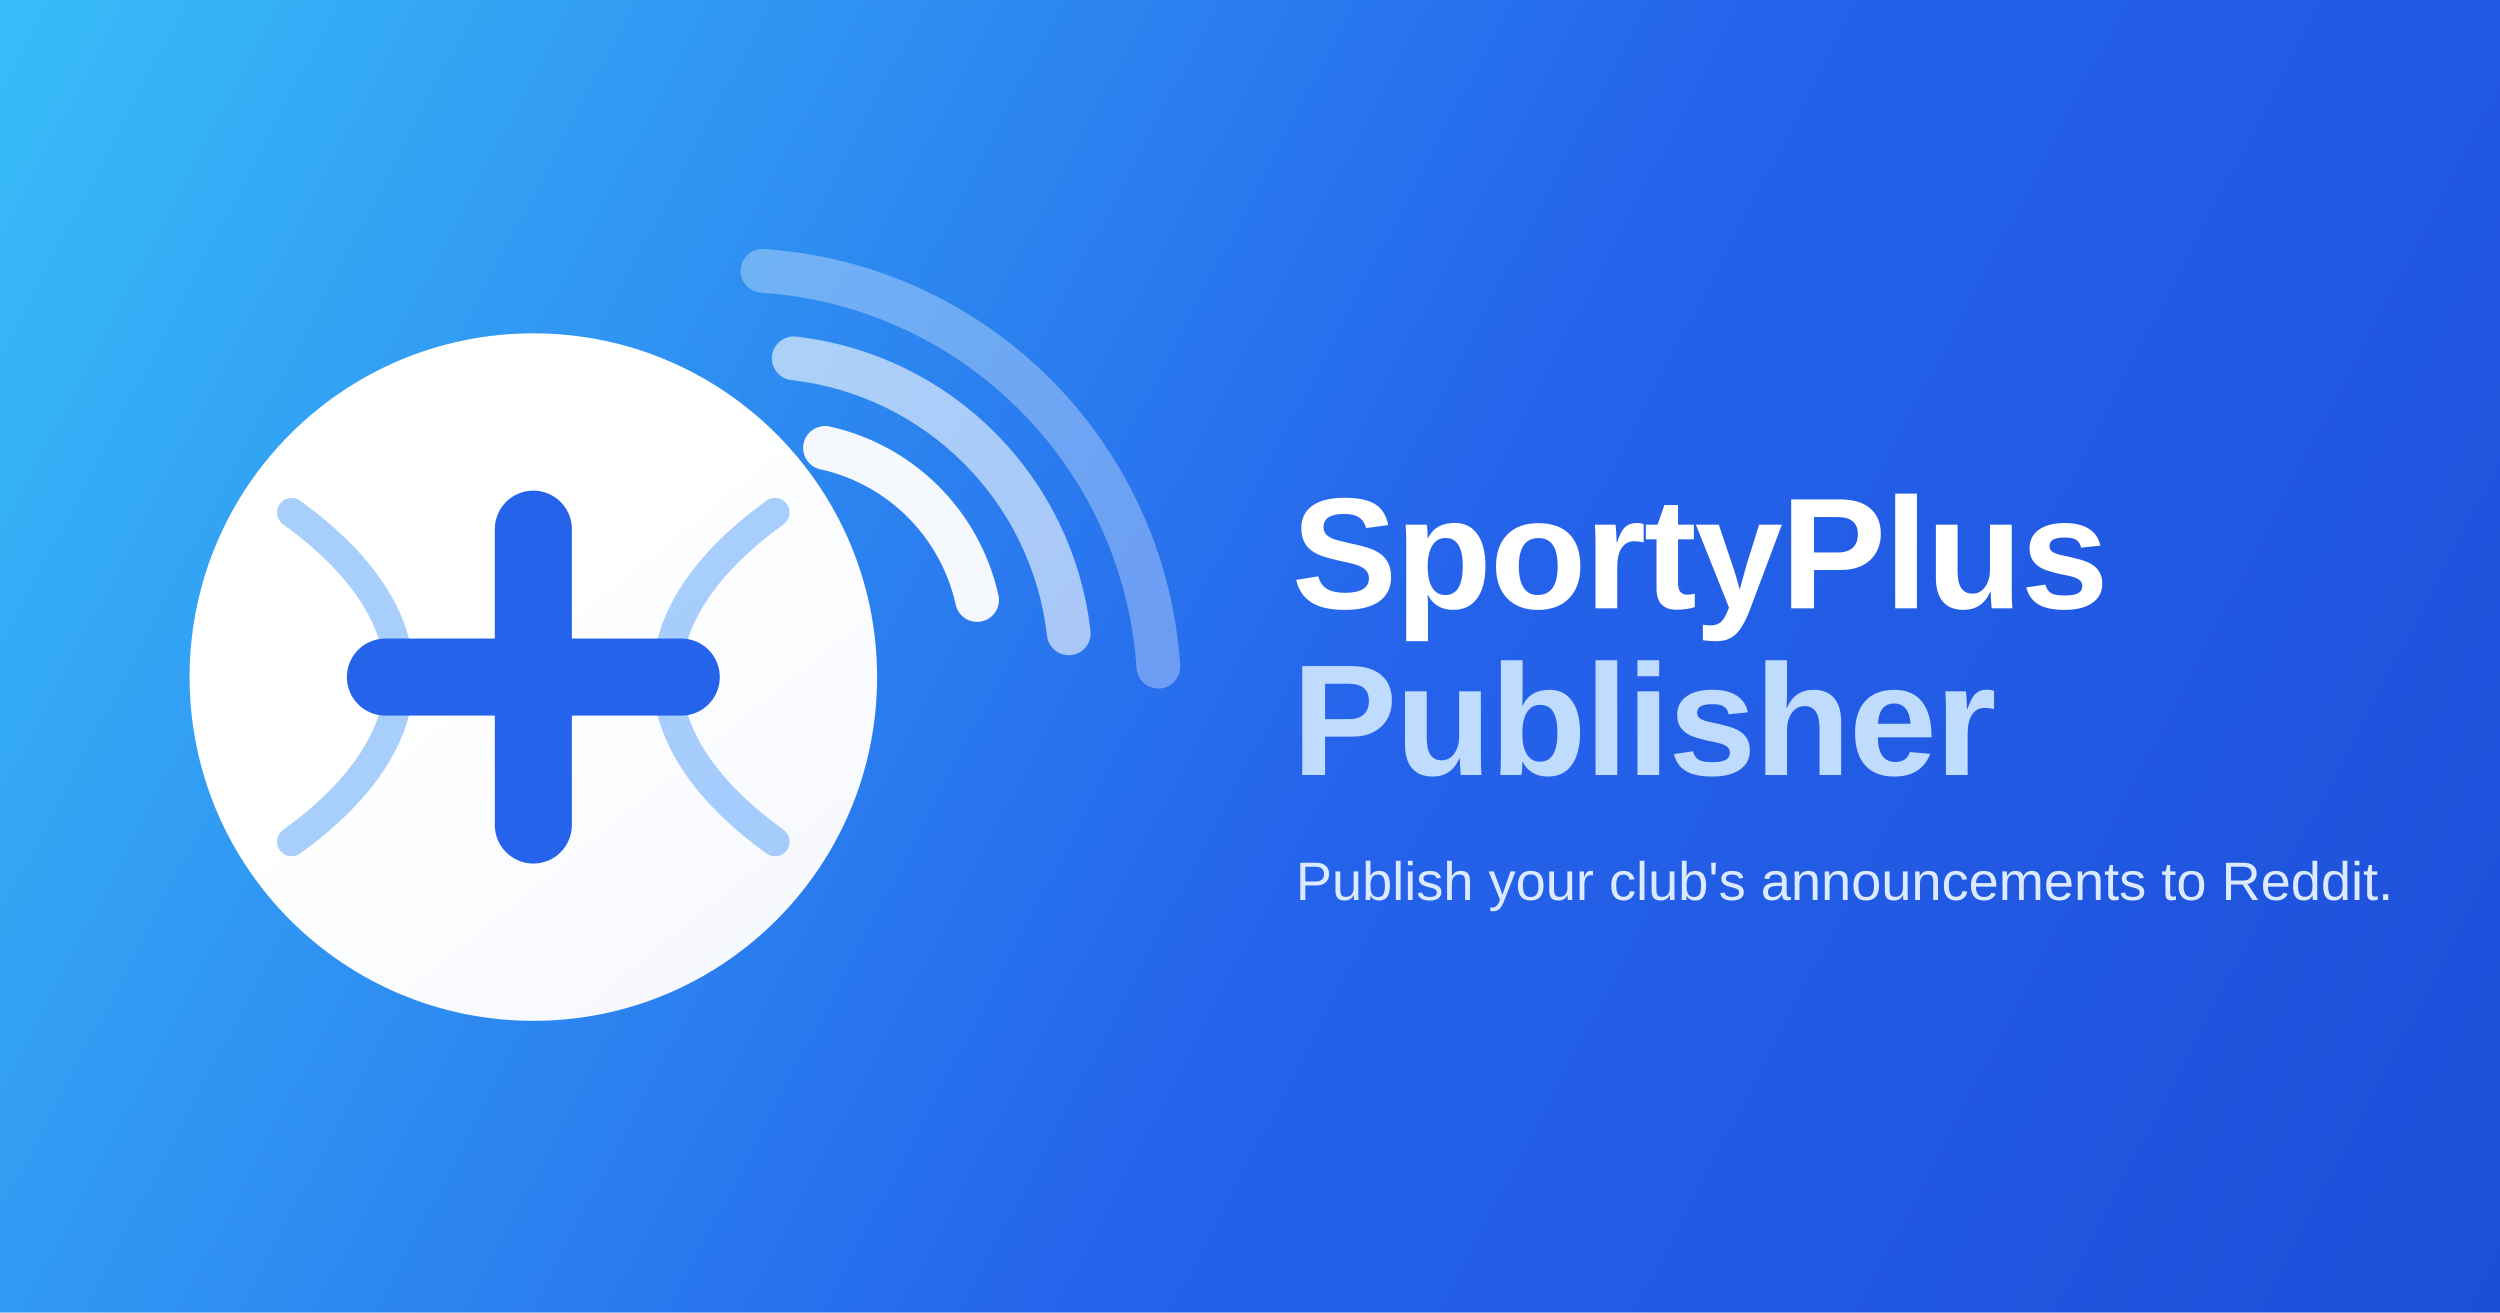
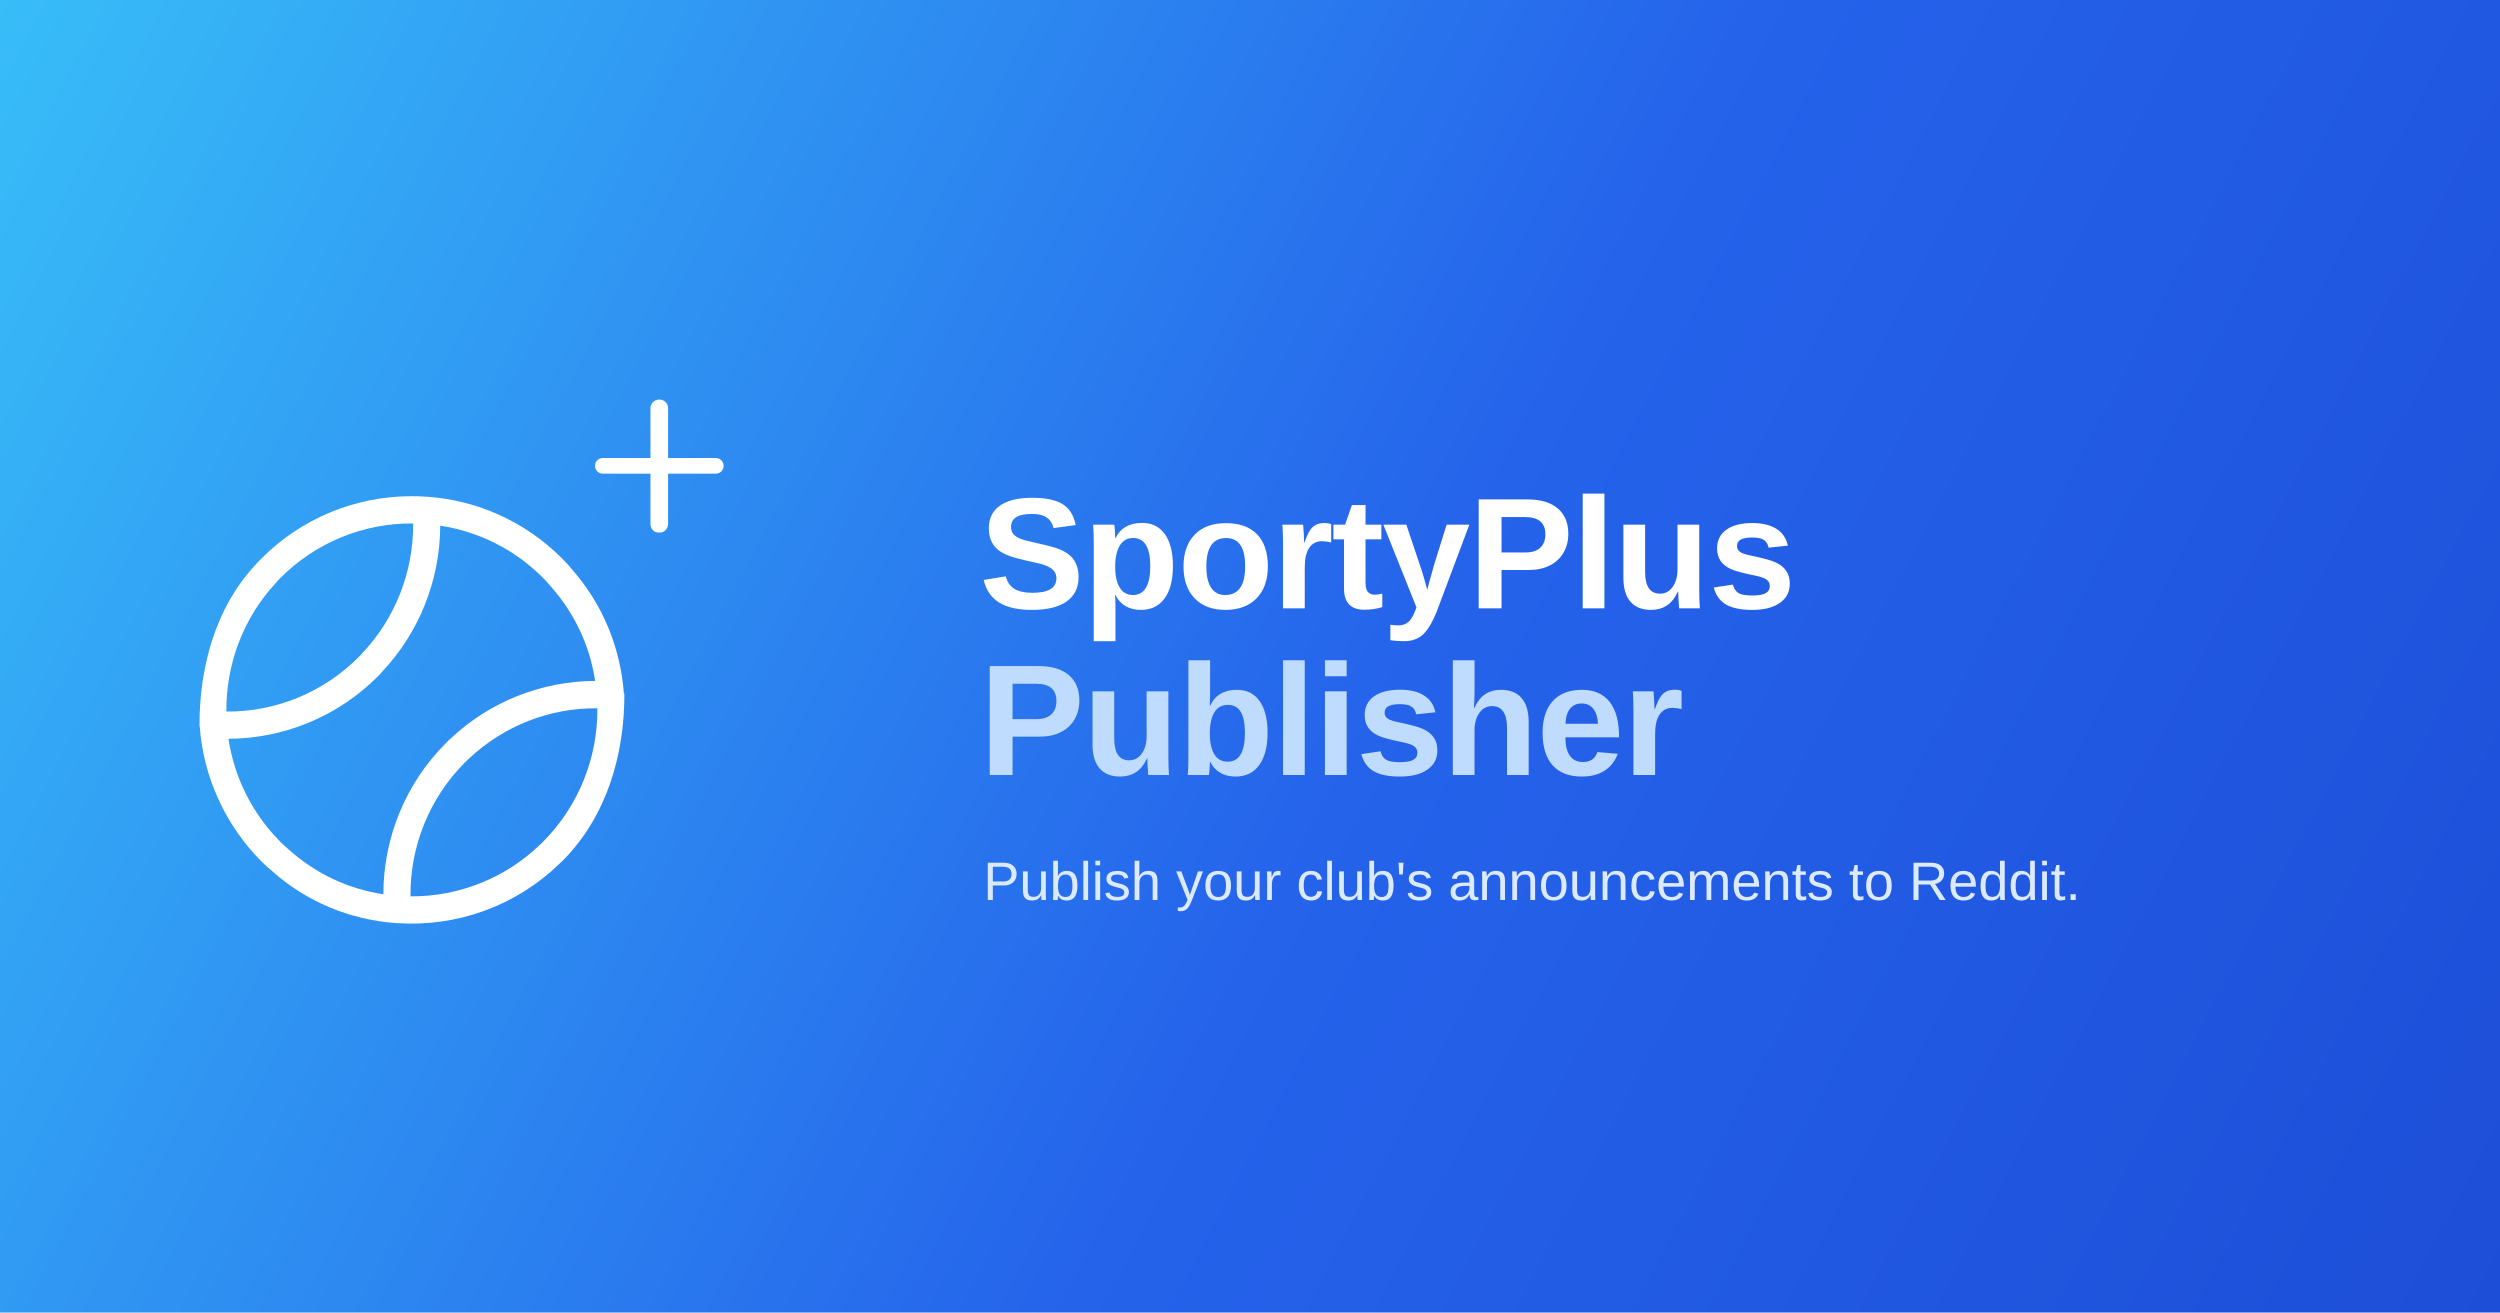
<svg xmlns="http://www.w3.org/2000/svg" width="1200" height="630" viewBox="0 0 1200 630" fill="none">
  <defs>
    <linearGradient id="bg" x1="0" y1="0" x2="1200" y2="630" gradientUnits="userSpaceOnUse">
      <stop offset="0" stop-color="#38BDF8" />
      <stop offset="0.55" stop-color="#2563EB" />
      <stop offset="1" stop-color="#1D4ED8" />
    </linearGradient>
-     <linearGradient id="ball" x1="120" y1="150" x2="420" y2="520" gradientUnits="userSpaceOnUse">
-       <stop offset="0" stop-color="#FFFFFF" />
-       <stop offset="1" stop-color="#E9EFFA" />
-     </linearGradient>
  </defs>
  <rect width="1200" height="630" fill="url(#bg)" />
-   <g transform="translate(96 175)">
-     <g stroke="#FFFFFF" stroke-linecap="round" fill="none">
-       <path d="M300 40 A 96 96 0 0 1 373 113" stroke-width="21" opacity="0.95" />
-       <path d="M285 -3 A 150 150 0 0 1 417 129" stroke-width="21" opacity="0.6" />
-       <path d="M270 -45 A 204 204 0 0 1 460 145" stroke-width="21" opacity="0.32" />
-     </g>
-     <circle cx="160" cy="150" r="165" fill="url(#ball)" />
-     <path d="M44 71 C 113 121 113 179 44 229" stroke="#60A5FA" stroke-width="14" stroke-linecap="round" fill="none" opacity="0.55" />
-     <path d="M276 71 C 207 121 207 179 276 229" stroke="#60A5FA" stroke-width="14" stroke-linecap="round" fill="none" opacity="0.55" />
-     <g stroke="#2563EB" stroke-width="37" stroke-linecap="round">
-       <path d="M160 79 V 221" />
-       <path d="M89 150 H 231" />
-     </g>
+   <g transform="translate(96 173) scale(1.05)" fill="#FFFFFF">
+     <path d="M160.32,103.27c-0.957-1.245-2.14-2.488-3.586-3.934c-12.758-12.822-29.205-21.094-46.918-23.783       c-0.058,24.739-9.538,48.707-26.533,66.726c-0.592,0.771-1.245,1.425-1.836,2.018c-18.24,18.362-42.881,28.551-68.438,28.672       c2.671,17.772,10.965,34.282,23.725,47.099c1.305,1.266,2.567,2.508,4.157,3.813c12.229,10.862,26.962,17.77,42.94,20.151       c0-25.691,10.069-50.499,28.37-68.862c0.773-0.776,1.55-1.612,2.324-2.261c17.955-16.937,41.679-26.289,66.113-26.41       C178.215,130.516,171.347,115.68,160.32,103.27z M36.671,99.516c-0.717,0.714-1.489,1.488-2.384,2.631       c-14.553,15.795-22.418,36.849-22.235,58.37c22.641,0.183,44.471-8.766,60.631-25.049c0.347-0.366,0.775-0.774,1.121-1.182       l0.368-0.429C89.314,117.88,97.61,96.541,97.425,74.529C74.761,74.306,52.874,83.252,36.671,99.516z M156.264,220.618l0.592-0.611       c16.162-16.261,24.984-38.213,24.803-60.979c-21.706-0.245-42.799,7.989-58.778,23.072c-0.652,0.588-1.303,1.242-1.914,1.83       C104.802,200.215,96,222.208,96.222,244.992c22.174,0.185,43.656-8.419,59.575-23.966L156.264,220.618z M164.252,230.157       c-19.789,19.198-46.915,29.022-74.471,27.063h-0.223h-0.184c-21.176-1.607-40.782-9.842-56.454-23.801       c-1.794-1.491-3.344-2.98-4.893-4.465c-16.467-16.569-26.413-38.399-28.144-61.53l-0.063-0.186l-0.061-0.222v-0.061       c0-26.84,7.277-53.6,25.171-73.042c0.938-1.142,2.016-2.201,3.035-3.22c18.24-18.426,42.985-28.617,68.623-28.617       c2.445,0,4.829,0.064,7.275,0.247h0.063c23.253,1.609,45.061,11.678,61.526,28.125c1.713,1.733,3.222,3.341,4.342,4.769       c14.063,15.935,22.359,35.604,23.969,56.938l0.122,0.128c0,0.059,0.122,0.184,0.122,0.243c0,28.31-8.296,56.15-28.269,76.242       C165.271,229.258,164.722,229.729,164.252,230.157z" />
+     <path d="M212.78,77.63c0.774-0.815,1.202-1.773,1.202-3.037V51.768h21.809c0.957,0,1.792-0.306,2.505-1.019       c0.672-0.653,1.081-1.489,1.081-2.449c0-1.059-0.409-1.954-1.081-2.669c-0.713-0.673-1.548-1.019-2.505-1.019h-21.809V21.707       c0-0.999-0.428-1.896-1.142-2.671c-0.712-0.712-1.671-1.142-2.913-1.142c-1.141,0-2.039,0.43-2.814,1.142       c-0.774,0.775-1.182,1.672-1.182,2.854v22.723h-21.704c-1.018,0-1.854,0.346-2.568,1.019c-0.713,0.652-1.061,1.487-1.061,2.427       c0,1.14,0.348,2.038,1.061,2.691c0.714,0.712,1.551,1.019,2.568,1.019h21.704v22.948c0,1.141,0.347,2.099,1.12,2.914       c0.734,0.796,1.673,1.079,2.876,1.079C211.108,78.709,212.004,78.424,212.78,77.63z" />
  </g>
-   <text x="620" y="292" font-family="'Helvetica Neue', Arial, sans-serif" font-size="76" font-weight="700" fill="#FFFFFF" letter-spacing="-1">SportyPlus</text>
-   <text x="620" y="372" font-family="'Helvetica Neue', Arial, sans-serif" font-size="76" font-weight="700" fill="#BFDBFE" letter-spacing="-1">Publisher</text>
-   <text x="622" y="432" font-family="'Helvetica Neue', Arial, sans-serif" font-size="26" font-weight="400" fill="#DBEAFE">Publish your club's announcements to Reddit.</text>
+   <text x="470" y="292" font-family="'Helvetica Neue', Arial, sans-serif" font-size="76" font-weight="700" fill="#FFFFFF" letter-spacing="-1">SportyPlus</text>
+   <text x="470" y="372" font-family="'Helvetica Neue', Arial, sans-serif" font-size="76" font-weight="700" fill="#BFDBFE" letter-spacing="-1">Publisher</text>
+   <text x="472" y="432" font-family="'Helvetica Neue', Arial, sans-serif" font-size="26" font-weight="400" fill="#DBEAFE">Publish your club's announcements to Reddit.</text>
</svg>
